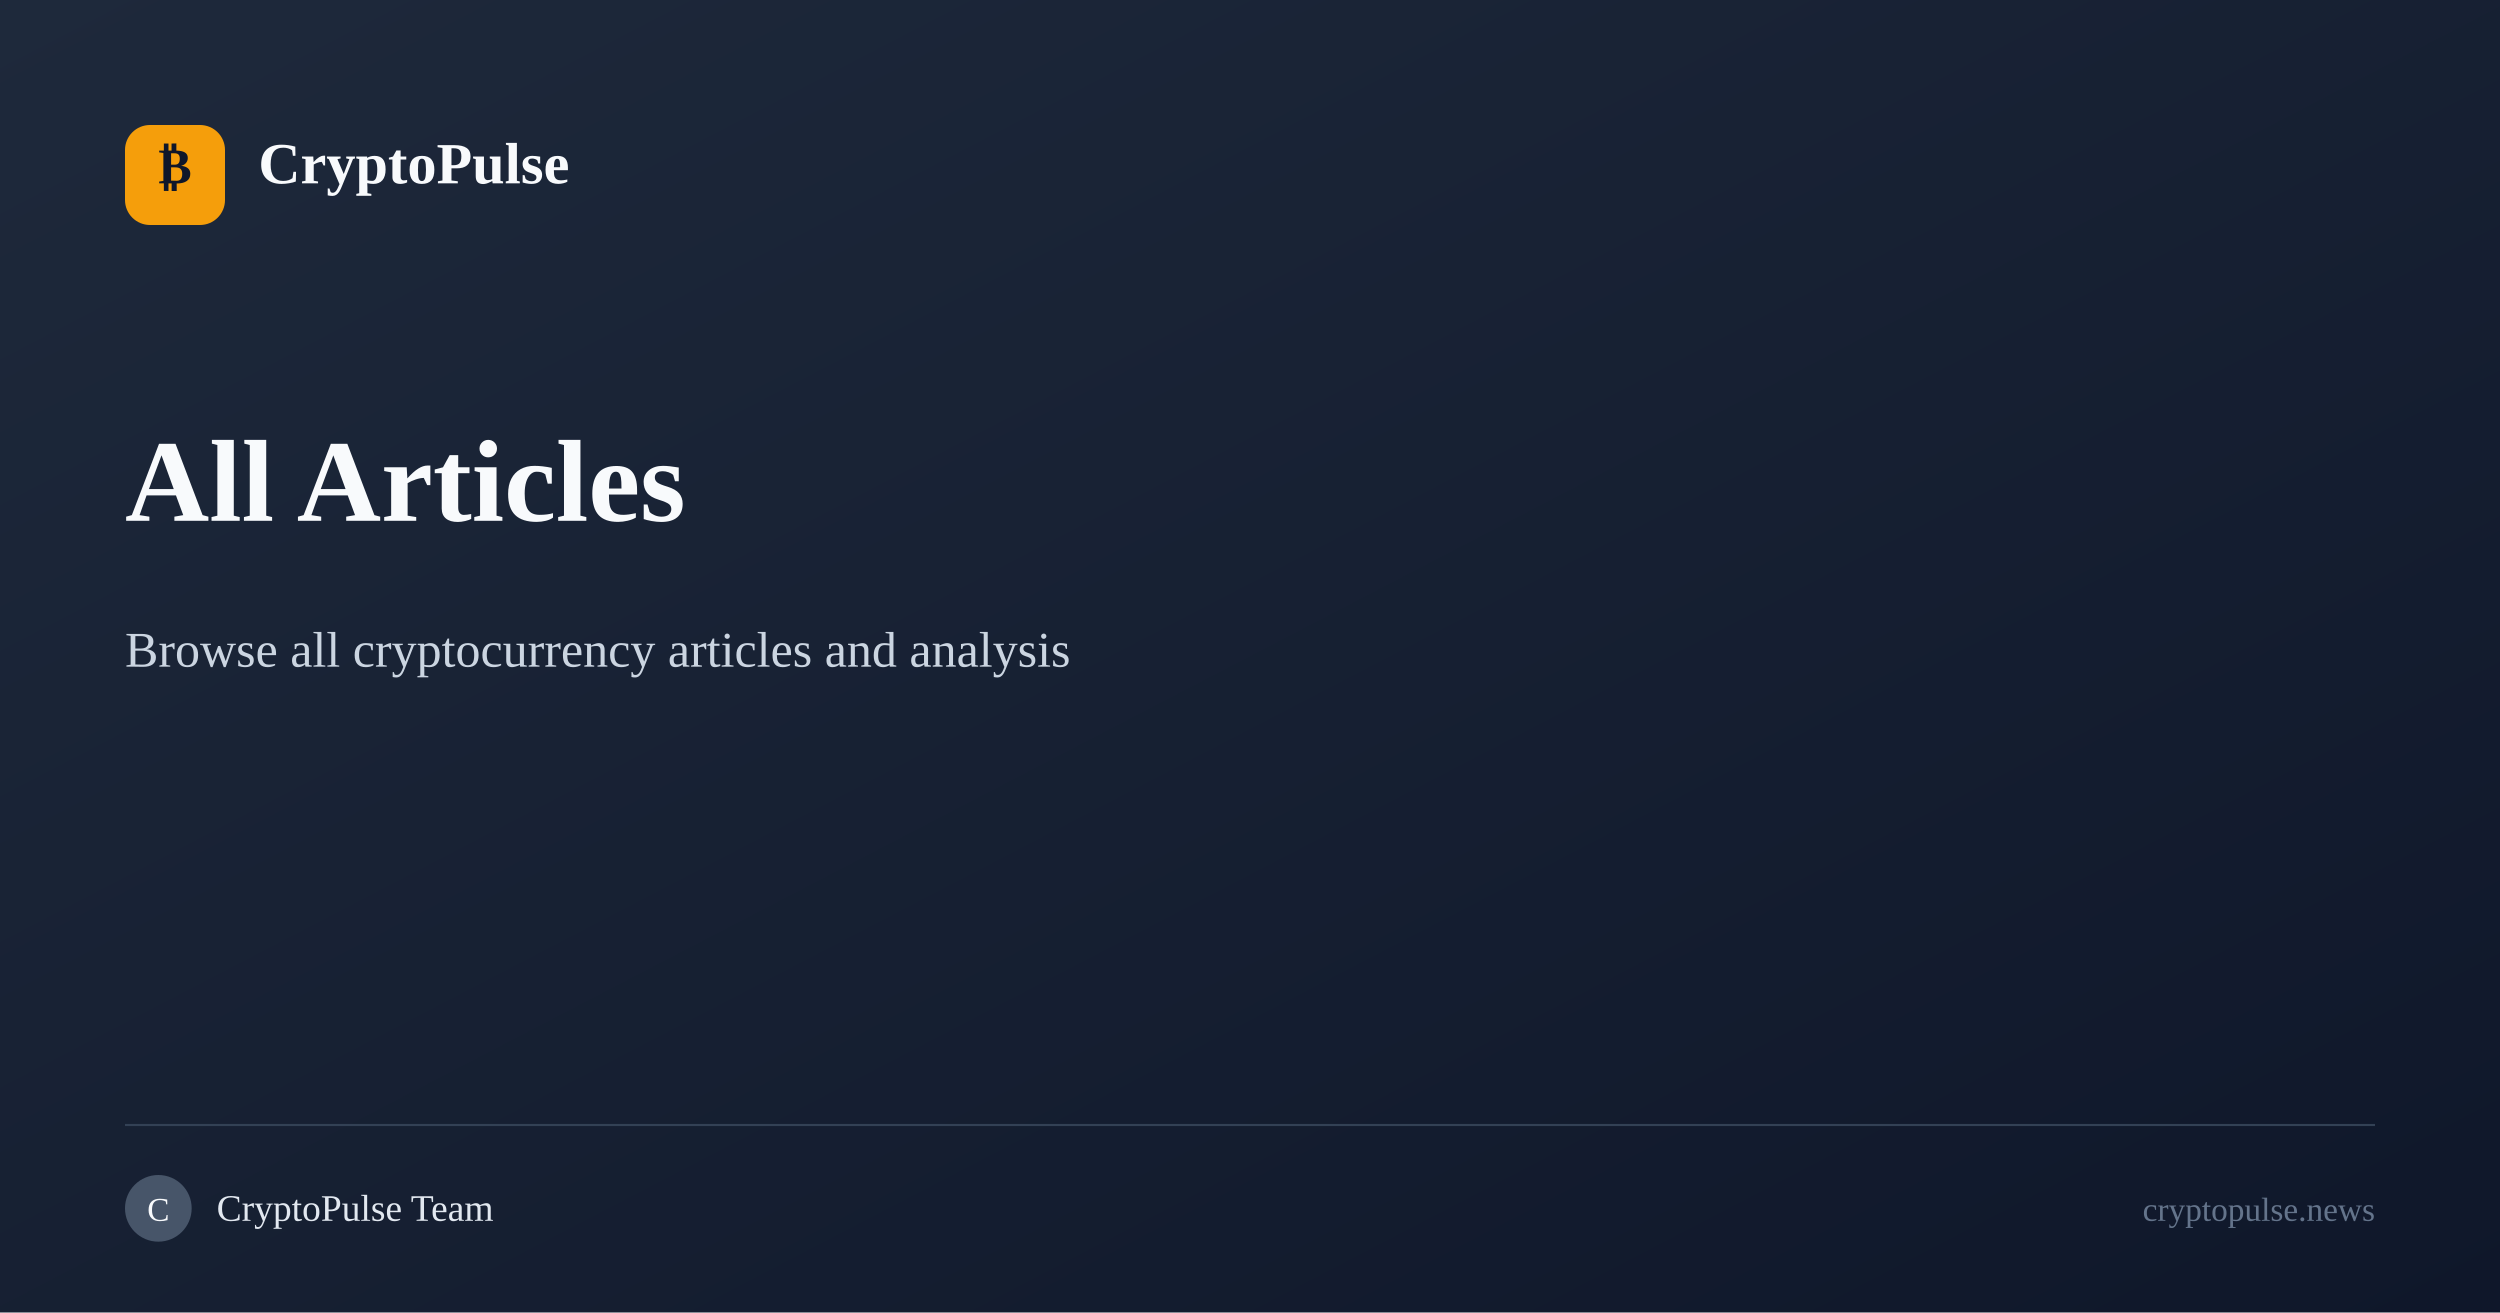
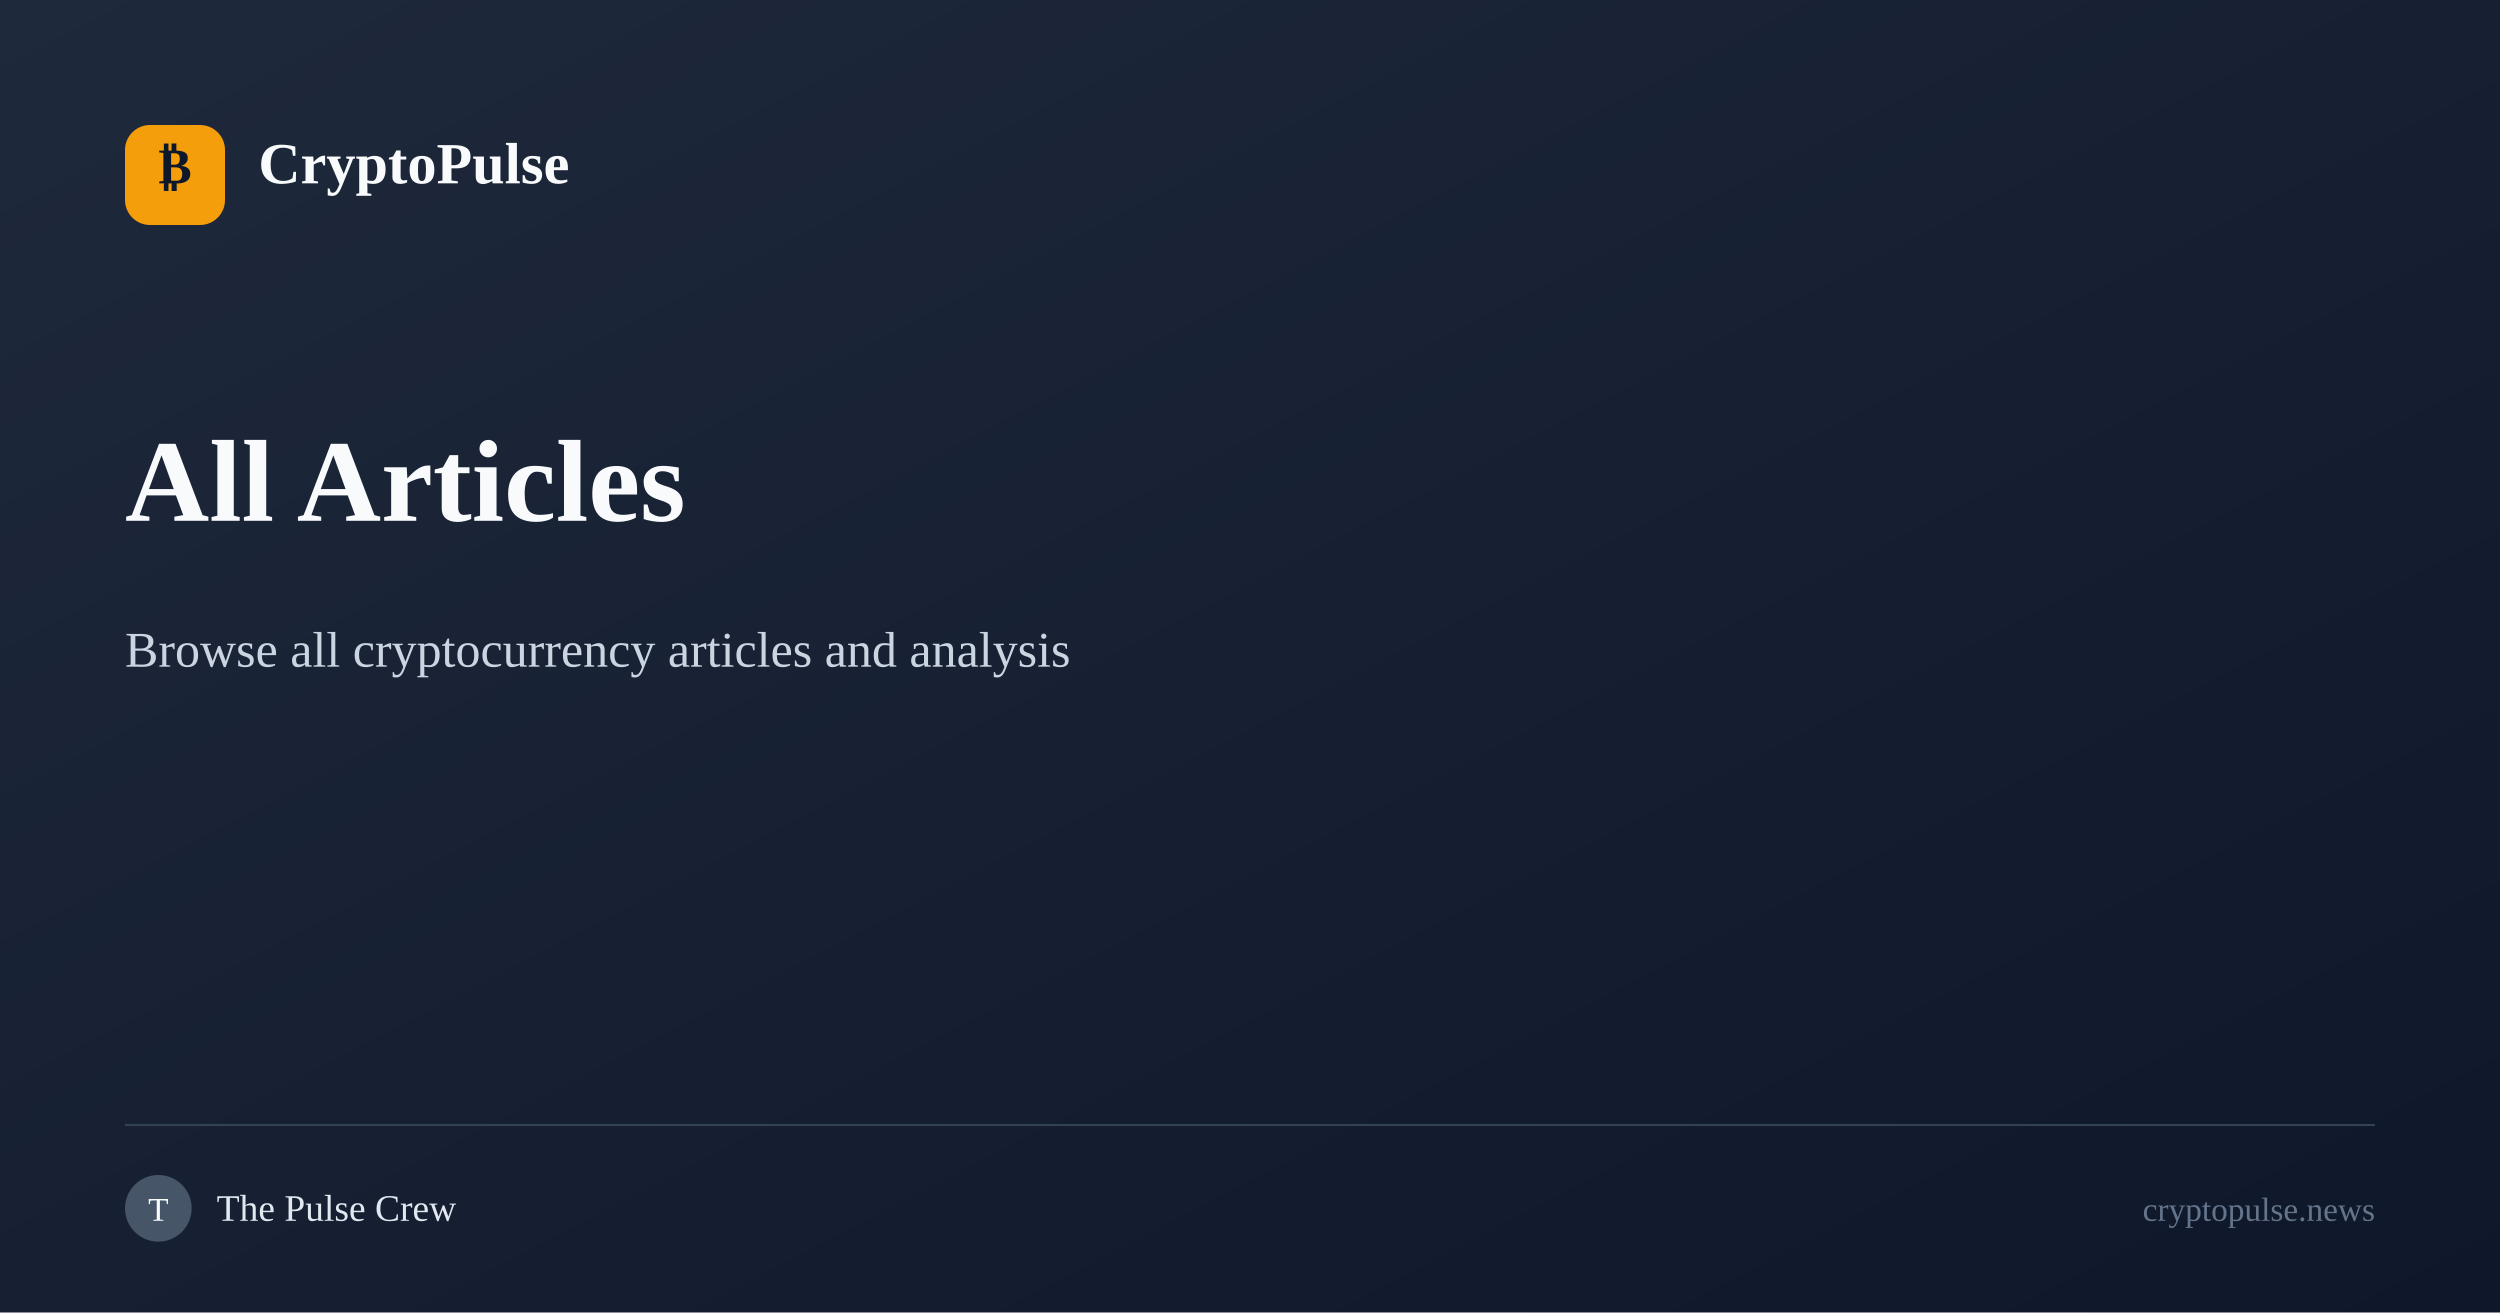
<svg xmlns="http://www.w3.org/2000/svg" width="1200" height="630">
  <defs>
    <linearGradient id="bg" x1="0%" y1="0%" x2="100%" y2="100%">
      <stop offset="0%" style="stop-color:#1e293b;stop-opacity:1" />
      <stop offset="100%" style="stop-color:#0f172a;stop-opacity:1" />
    </linearGradient>
  </defs>
  <rect width="1200" height="630" fill="url(#bg)" />
  <rect x="60" y="60" width="48" height="48" rx="12" fill="#f59e0b" />
  <text x="84" y="88" text-anchor="middle" fill="#0f172a" font-size="24" font-weight="bold">₿</text>
  <text x="124" y="88" fill="#f8fafc" font-size="28" font-weight="bold">CryptoPulse</text>
  <text x="60" y="250" fill="#f8fafc" font-size="56" font-weight="bold">
    <tspan x="60" dy="0">All Articles</tspan>
  </text>
  <text x="60" y="320" fill="#cbd5e1" font-size="24">
    <tspan x="60" dy="0">Browse all cryptocurrency articles and analysis</tspan>
  </text>
  <line x1="60" y1="540" x2="1140" y2="540" stroke="#334155" stroke-width="1" />
  <circle cx="76" cy="580" r="16" fill="#475569" />
-   <text x="76" y="586" text-anchor="middle" fill="#f8fafc" font-size="16">C</text>
-   <text x="104" y="586" fill="#e2e8f0" font-size="18" font-weight="500">CryptoPulse Team</text>
+   <text x="76" y="586" text-anchor="middle" fill="#f8fafc" font-size="16">T</text>
+   <text x="104" y="586" fill="#e2e8f0" font-size="18" font-weight="500">The Pulse Crew</text>
  <text x="1140" y="586" text-anchor="end" fill="#64748b" font-size="16">cryptopulse.news</text>
</svg>
